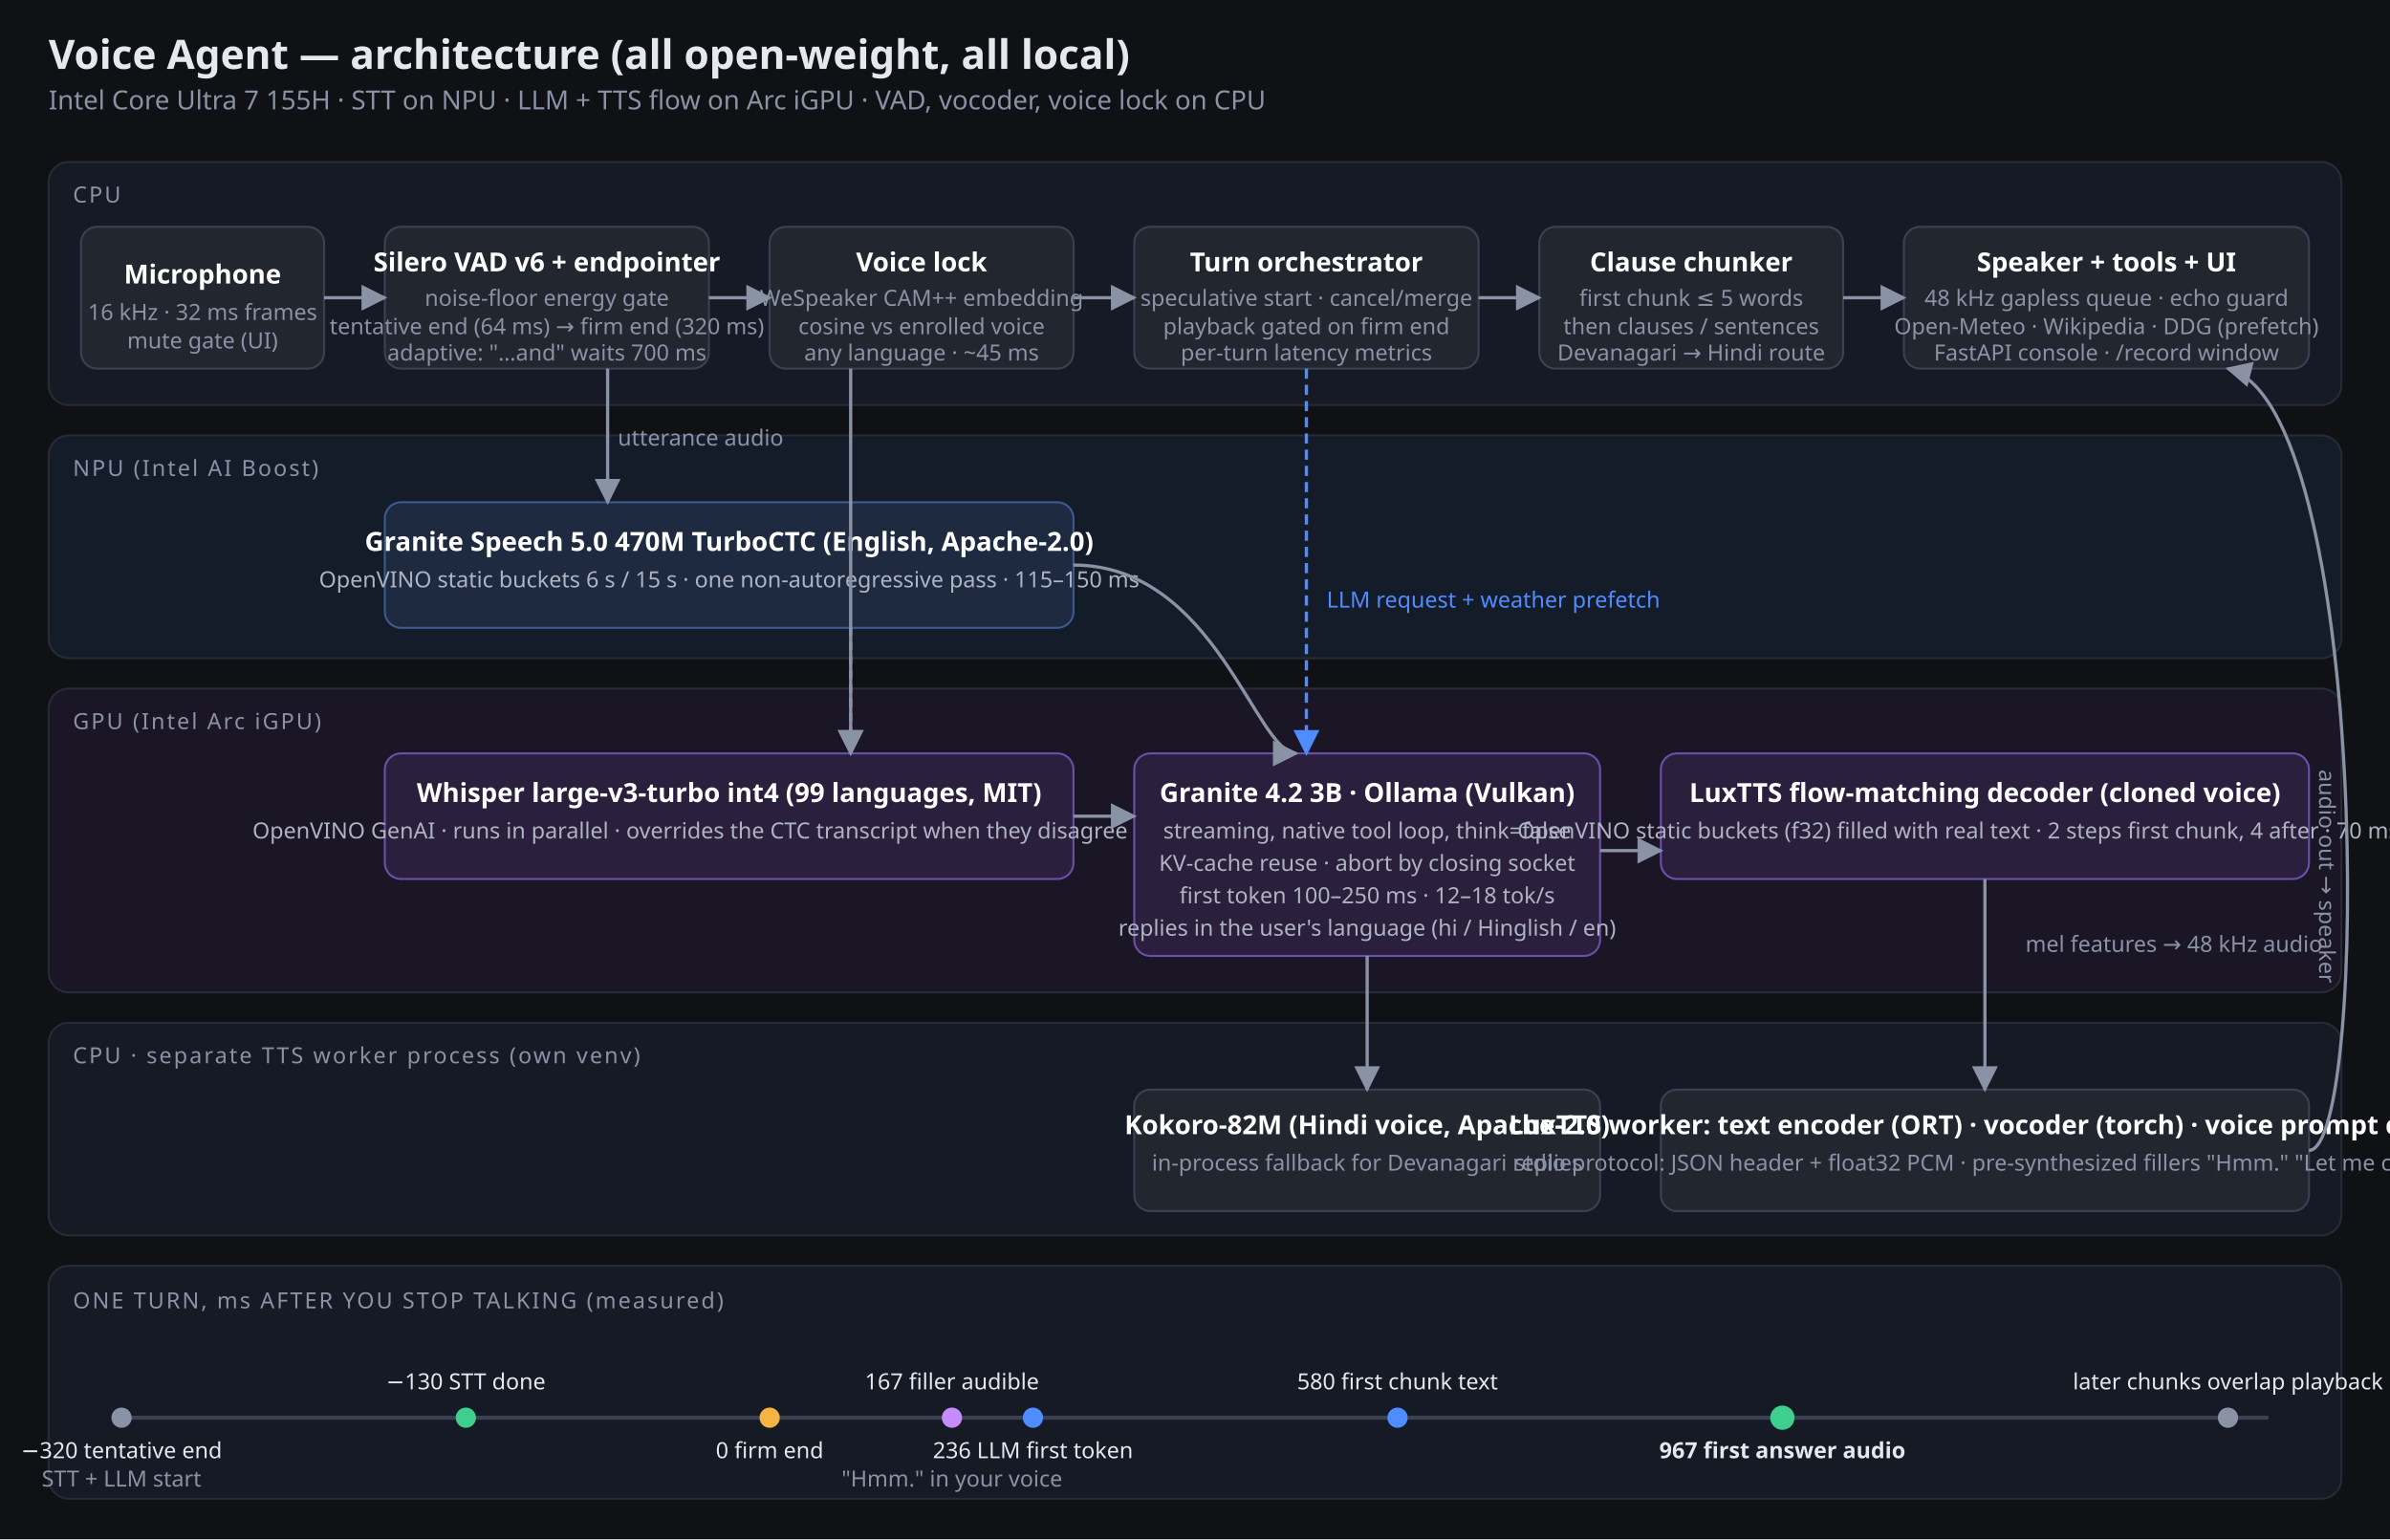
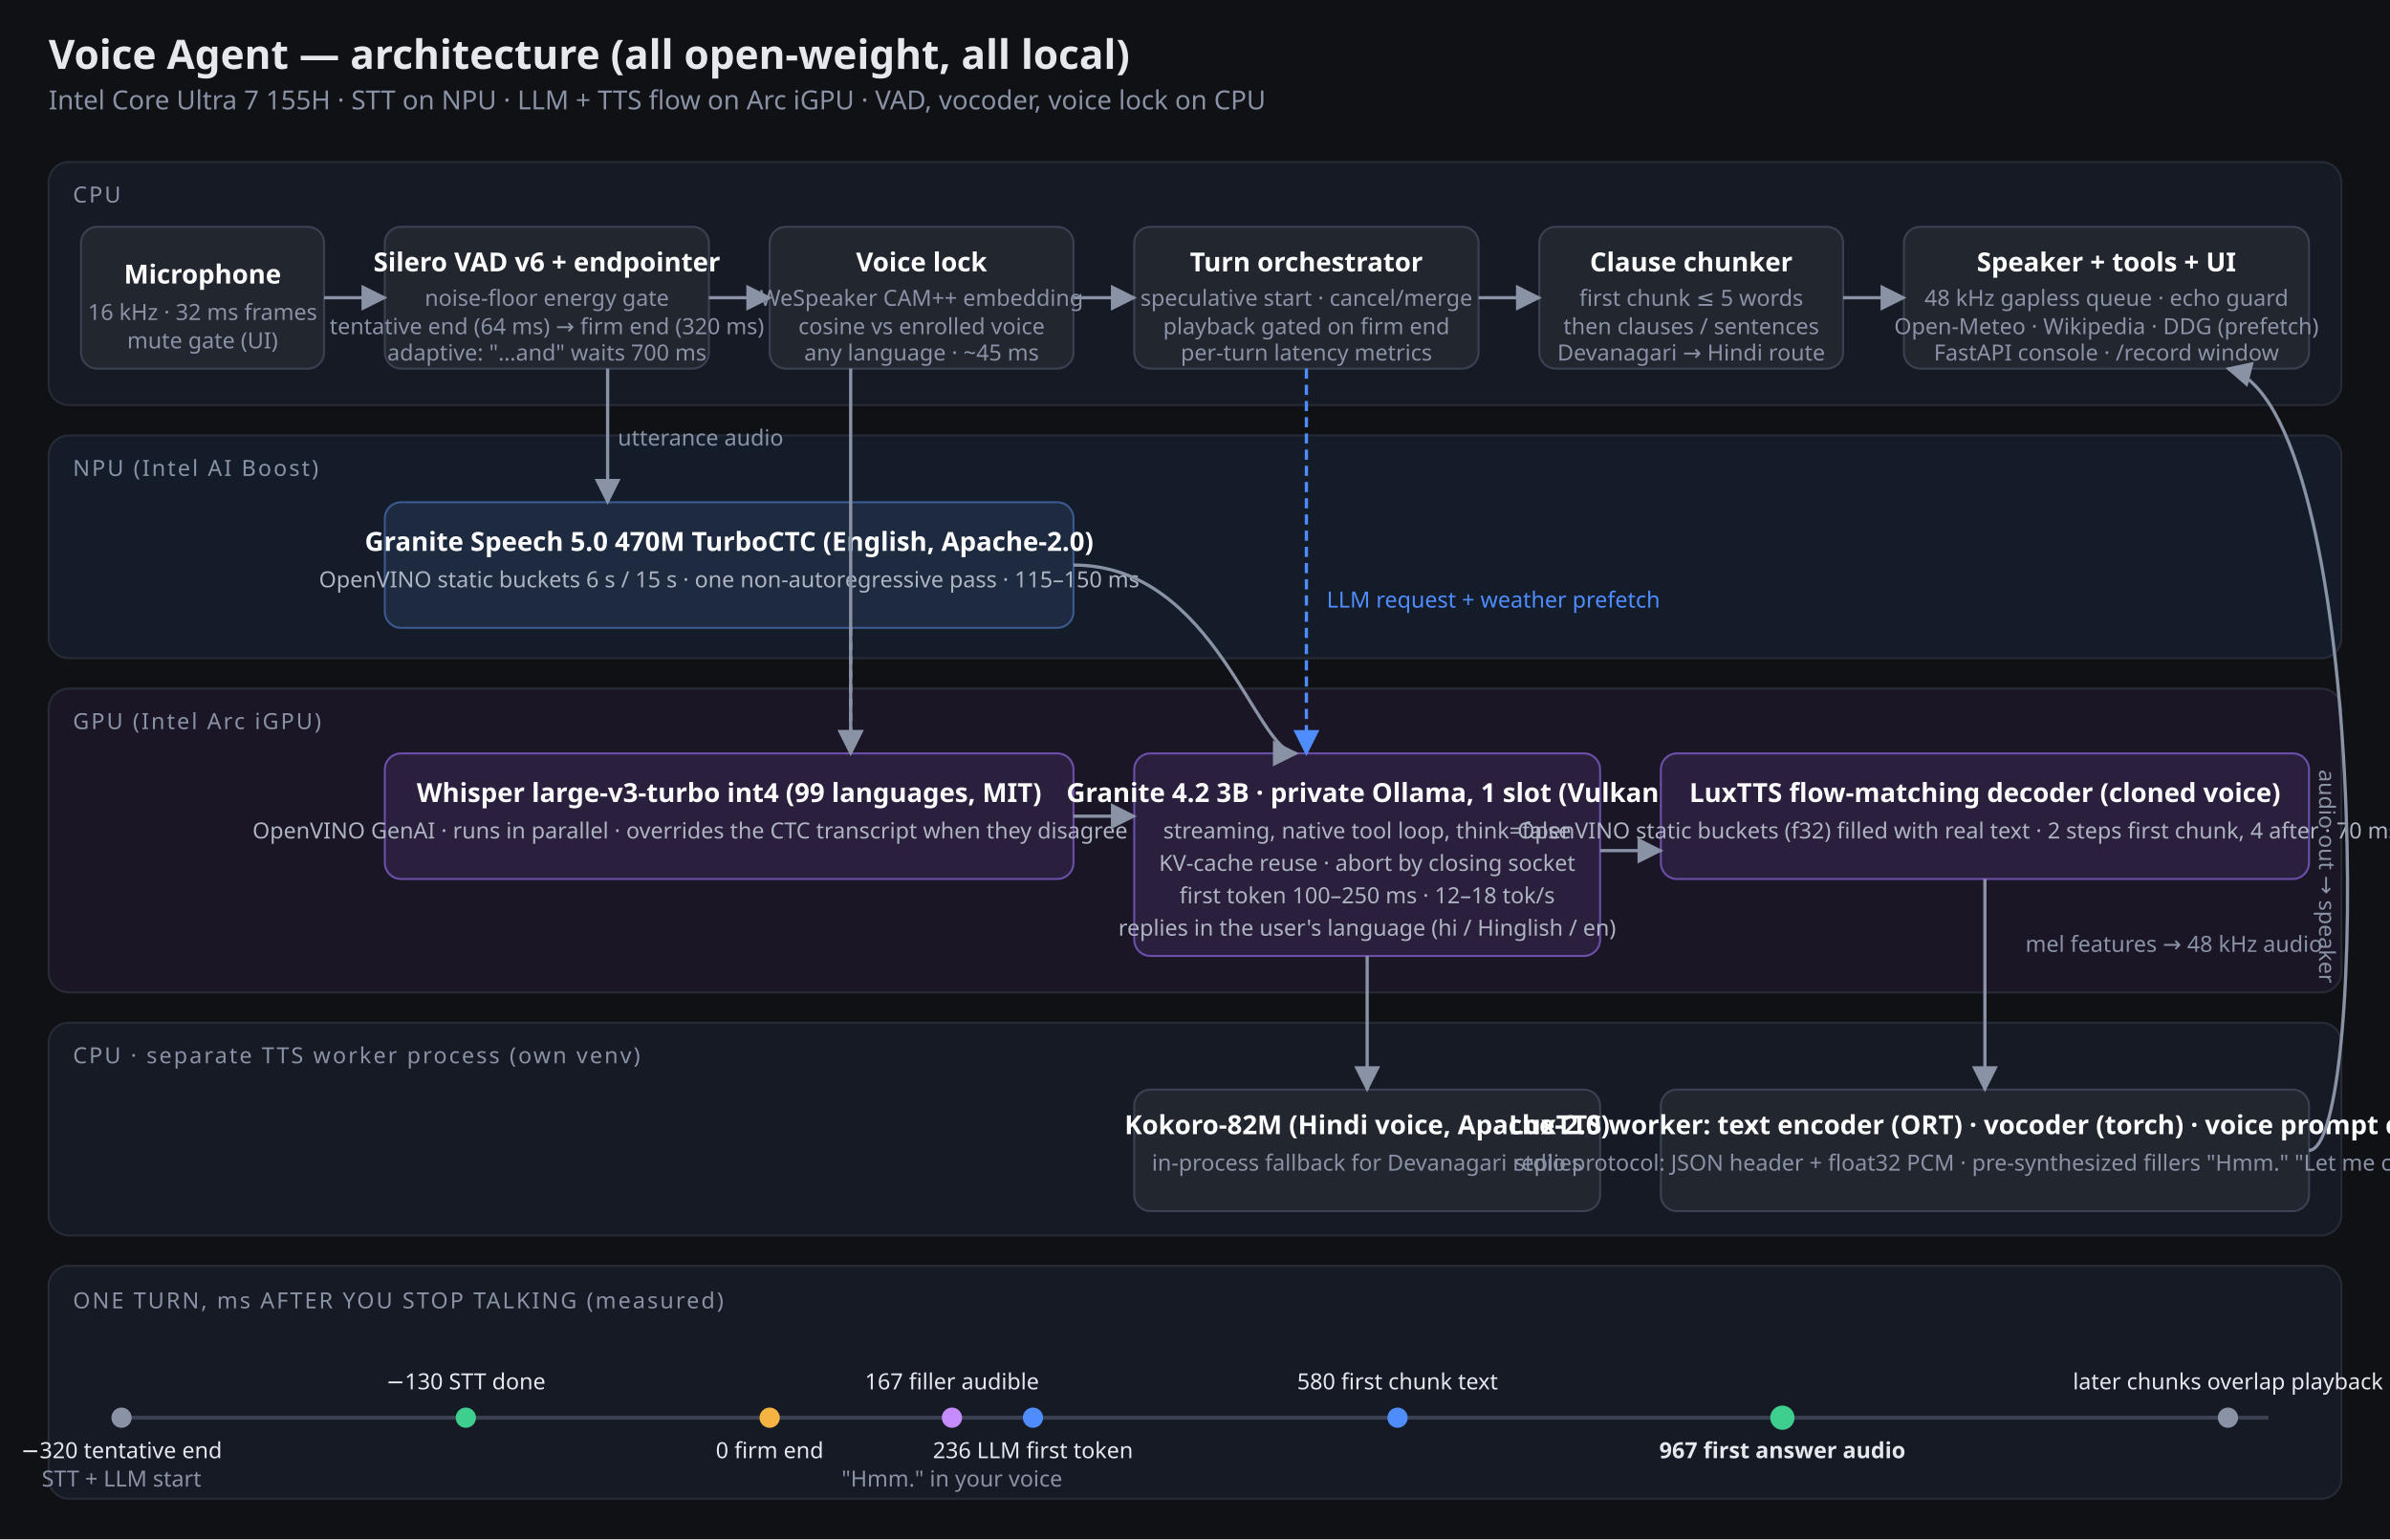
<svg xmlns="http://www.w3.org/2000/svg" viewBox="0 0 1180 760" width="1180" height="760" font-family="Segoe UI, system-ui, sans-serif" font-size="13">
  <defs>
    <marker id="a" viewBox="0 0 10 10" refX="9" refY="5" markerWidth="8" markerHeight="8" orient="auto-start-reverse">
      <path d="M0 0L10 5L0 10z" fill="#8a92a6" />
    </marker>
    <marker id="ab" viewBox="0 0 10 10" refX="9" refY="5" markerWidth="8" markerHeight="8" orient="auto-start-reverse">
      <path d="M0 0L10 5L0 10z" fill="#4f8cff" />
    </marker>
  </defs>
  <rect width="1180" height="760" fill="#0f1115" />
  <text x="24" y="34" fill="#e6e8ee" font-size="20" font-weight="700">Voice Agent — architecture (all open-weight, all local)</text>
  <text x="24" y="54" fill="#8a92a6">Intel Core Ultra 7 155H · STT on NPU · LLM + TTS flow on Arc iGPU · VAD, vocoder, voice lock on CPU</text>
  <rect x="24" y="80" width="1132" height="120" rx="10" fill="#151a24" stroke="#262b36" />
  <text x="36" y="100" fill="#8a92a6" font-size="11" letter-spacing="1">CPU</text>
  <rect x="24" y="215" width="1132" height="110" rx="10" fill="#141c2a" stroke="#262b36" />
  <text x="36" y="235" fill="#8a92a6" font-size="11" letter-spacing="1">NPU (Intel AI Boost)</text>
  <rect x="24" y="340" width="1132" height="150" rx="10" fill="#1a1626" stroke="#262b36" />
  <text x="36" y="360" fill="#8a92a6" font-size="11" letter-spacing="1">GPU (Intel Arc iGPU)</text>
  <rect x="24" y="505" width="1132" height="105" rx="10" fill="#151a24" stroke="#262b36" />
  <text x="36" y="525" fill="#8a92a6" font-size="11" letter-spacing="1">CPU · separate TTS worker process (own venv)</text>
  <g>
    <rect x="40" y="112" width="120" height="70" rx="8" fill="#22262f" stroke="#3a4152" />
    <text x="100" y="140" fill="#fff" text-anchor="middle" font-weight="600">Microphone</text>
    <text x="100" y="158" fill="#8a92a6" text-anchor="middle" font-size="11">16 kHz · 32 ms frames</text>
    <text x="100" y="172" fill="#8a92a6" text-anchor="middle" font-size="11">mute gate (UI)</text>
    <rect x="190" y="112" width="160" height="70" rx="8" fill="#22262f" stroke="#3a4152" />
    <text x="270" y="134" fill="#fff" text-anchor="middle" font-weight="600">Silero VAD v6 + endpointer</text>
    <text x="270" y="151" fill="#8a92a6" text-anchor="middle" font-size="11">noise-floor energy gate</text>
    <text x="270" y="165" fill="#8a92a6" text-anchor="middle" font-size="11">tentative end (64 ms) → firm end (320 ms)</text>
    <text x="270" y="178" fill="#8a92a6" text-anchor="middle" font-size="11">adaptive: "…and" waits 700 ms</text>
    <rect x="380" y="112" width="150" height="70" rx="8" fill="#22262f" stroke="#3a4152" />
    <text x="455" y="134" fill="#fff" text-anchor="middle" font-weight="600">Voice lock</text>
    <text x="455" y="151" fill="#8a92a6" text-anchor="middle" font-size="11">WeSpeaker CAM++ embedding</text>
    <text x="455" y="165" fill="#8a92a6" text-anchor="middle" font-size="11">cosine vs enrolled voice</text>
    <text x="455" y="178" fill="#8a92a6" text-anchor="middle" font-size="11">any language · ~45 ms</text>
    <rect x="560" y="112" width="170" height="70" rx="8" fill="#22262f" stroke="#3a4152" />
    <text x="645" y="134" fill="#fff" text-anchor="middle" font-weight="600">Turn orchestrator</text>
    <text x="645" y="151" fill="#8a92a6" text-anchor="middle" font-size="11">speculative start · cancel/merge</text>
    <text x="645" y="165" fill="#8a92a6" text-anchor="middle" font-size="11">playback gated on firm end</text>
    <text x="645" y="178" fill="#8a92a6" text-anchor="middle" font-size="11">per-turn latency metrics</text>
    <rect x="760" y="112" width="150" height="70" rx="8" fill="#22262f" stroke="#3a4152" />
    <text x="835" y="134" fill="#fff" text-anchor="middle" font-weight="600">Clause chunker</text>
    <text x="835" y="151" fill="#8a92a6" text-anchor="middle" font-size="11">first chunk ≤ 5 words</text>
    <text x="835" y="165" fill="#8a92a6" text-anchor="middle" font-size="11">then clauses / sentences</text>
    <text x="835" y="178" fill="#8a92a6" text-anchor="middle" font-size="11">Devanagari → Hindi route</text>
    <rect x="940" y="112" width="200" height="70" rx="8" fill="#22262f" stroke="#3a4152" />
    <text x="1040" y="134" fill="#fff" text-anchor="middle" font-weight="600">Speaker + tools + UI</text>
    <text x="1040" y="151" fill="#8a92a6" text-anchor="middle" font-size="11">48 kHz gapless queue · echo guard</text>
    <text x="1040" y="165" fill="#8a92a6" text-anchor="middle" font-size="11">Open-Meteo · Wikipedia · DDG (prefetch)</text>
    <text x="1040" y="178" fill="#8a92a6" text-anchor="middle" font-size="11">FastAPI console · /record window</text>
  </g>
  <rect x="190" y="248" width="340" height="62" rx="8" fill="#1d2a40" stroke="#3b5a8f" />
  <text x="360" y="272" fill="#fff" text-anchor="middle" font-weight="600">Granite Speech 5.0 470M TurboCTC (English, Apache-2.0)</text>
  <text x="360" y="290" fill="#aeb4c2" text-anchor="middle" font-size="11">OpenVINO static buckets 6 s / 15 s · one non-autoregressive pass · 115–150 ms</text>
  <rect x="190" y="372" width="340" height="62" rx="8" fill="#2a1f3d" stroke="#6b4fa8" />
  <text x="360" y="396" fill="#fff" text-anchor="middle" font-weight="600">Whisper large-v3-turbo int4 (99 languages, MIT)</text>
  <text x="360" y="414" fill="#aeb4c2" text-anchor="middle" font-size="11">OpenVINO GenAI · runs in parallel · overrides the CTC transcript when they disagree · ~0.9 s</text>
  <rect x="560" y="372" width="230" height="100" rx="8" fill="#2a1f3d" stroke="#6b4fa8" />
-   <text x="675" y="396" fill="#fff" text-anchor="middle" font-weight="600">Granite 4.2 3B · Ollama (Vulkan)</text>
+   <text x="675" y="396" fill="#fff" text-anchor="middle" font-weight="600">Granite 4.2 3B · private Ollama, 1 slot (Vulkan)</text>
  <text x="675" y="414" fill="#aeb4c2" text-anchor="middle" font-size="11">streaming, native tool loop, think=false</text>
  <text x="675" y="430" fill="#aeb4c2" text-anchor="middle" font-size="11">KV-cache reuse · abort by closing socket</text>
  <text x="675" y="446" fill="#aeb4c2" text-anchor="middle" font-size="11">first token 100–250 ms · 12–18 tok/s</text>
  <text x="675" y="462" fill="#aeb4c2" text-anchor="middle" font-size="11">replies in the user's language (hi / Hinglish / en)</text>
  <rect x="820" y="372" width="320" height="62" rx="8" fill="#2a1f3d" stroke="#6b4fa8" />
  <text x="980" y="396" fill="#fff" text-anchor="middle" font-weight="600">LuxTTS flow-matching decoder (cloned voice)</text>
  <text x="980" y="414" fill="#aeb4c2" text-anchor="middle" font-size="11">OpenVINO static buckets (f32) filled with real text · 2 steps first chunk, 4 after · 70 ms/step</text>
  <rect x="560" y="538" width="230" height="60" rx="8" fill="#22262f" stroke="#3a4152" />
  <text x="675" y="560" fill="#fff" text-anchor="middle" font-weight="600">Kokoro-82M (Hindi voice, Apache-2.0)</text>
  <text x="675" y="578" fill="#8a92a6" text-anchor="middle" font-size="11">in-process fallback for Devanagari replies</text>
  <rect x="820" y="538" width="320" height="60" rx="8" fill="#22262f" stroke="#3a4152" />
  <text x="980" y="560" fill="#fff" text-anchor="middle" font-weight="600">LuxTTS worker: text encoder (ORT) · vocoder (torch) · voice prompt cache</text>
  <text x="980" y="578" fill="#8a92a6" text-anchor="middle" font-size="11">stdio protocol: JSON header + float32 PCM · pre-synthesized fillers "Hmm." "Let me check."</text>
  <g stroke="#8a92a6" stroke-width="1.6" fill="none" marker-end="url(#a)">
    <path d="M160 147 H190" />
    <path d="M350 147 H380" />
    <path d="M530 147 H560" />
    <path d="M730 147 H760" />
    <path d="M910 147 H940" />
    <path d="M300 182 V248" />
    <path d="M420 182 V372" />
    <path d="M420 310 V372" stroke-dasharray="4 3" />
    <path d="M530 279 C 600 279, 620 372, 640 372" />
    <path d="M530 403 L560 403" />
    <path d="M790 420 L820 420" />
    <path d="M675 472 V538" />
    <path d="M980 434 V538" />
    <path d="M1140 568 C 1170 568, 1170 200, 1100 182" />
  </g>
  <g stroke="#4f8cff" stroke-width="1.6" fill="none" marker-end="url(#ab)" stroke-dasharray="5 3">
    <path d="M645 182 V372" />
  </g>
  <text x="655" y="300" fill="#4f8cff" font-size="11">LLM request + weather prefetch</text>
  <text x="305" y="220" fill="#8a92a6" font-size="11">utterance audio</text>
  <text x="1000" y="470" fill="#8a92a6" font-size="11">mel features → 48 kHz audio</text>
  <text x="1145" y="380" fill="#8a92a6" font-size="11" transform="rotate(90 1145 380)">audio out → speaker</text>
  <rect x="24" y="625" width="1132" height="115" rx="10" fill="#151a24" stroke="#262b36" />
  <text x="36" y="646" fill="#8a92a6" font-size="11" letter-spacing="1">ONE TURN, ms AFTER YOU STOP TALKING (measured)</text>
  <line x1="60" y1="700" x2="1120" y2="700" stroke="#3a4152" stroke-width="2" />
  <g fill="#e6e8ee" font-size="11" text-anchor="middle">
    <g>
      <circle cx="60" cy="700" r="5" fill="#8a92a6" />
      <text x="60" y="720">−320 tentative end</text>
      <text x="60" y="734" fill="#8a92a6">STT + LLM start</text>
    </g>
    <g>
      <circle cx="230" cy="700" r="5" fill="#3ecf8e" />
      <text x="230" y="686">−130 STT done</text>
    </g>
    <g>
      <circle cx="380" cy="700" r="5" fill="#f5b342" />
      <text x="380" y="720">0 firm end</text>
    </g>
    <g>
      <circle cx="470" cy="700" r="5" fill="#c58bff" />
      <text x="470" y="686">167 filler audible</text>
      <text x="470" y="734" fill="#8a92a6">"Hmm." in your voice</text>
    </g>
    <g>
      <circle cx="510" cy="700" r="5" fill="#4f8cff" />
      <text x="510" y="720">236 LLM first token</text>
    </g>
    <g>
      <circle cx="690" cy="700" r="5" fill="#4f8cff" />
      <text x="690" y="686">580 first chunk text</text>
    </g>
    <g>
      <circle cx="880" cy="700" r="6" fill="#3ecf8e" />
      <text x="880" y="720" font-weight="700">967 first answer audio</text>
    </g>
    <g>
      <circle cx="1100" cy="700" r="5" fill="#8a92a6" />
      <text x="1100" y="686">later chunks overlap playback</text>
    </g>
  </g>
</svg>
